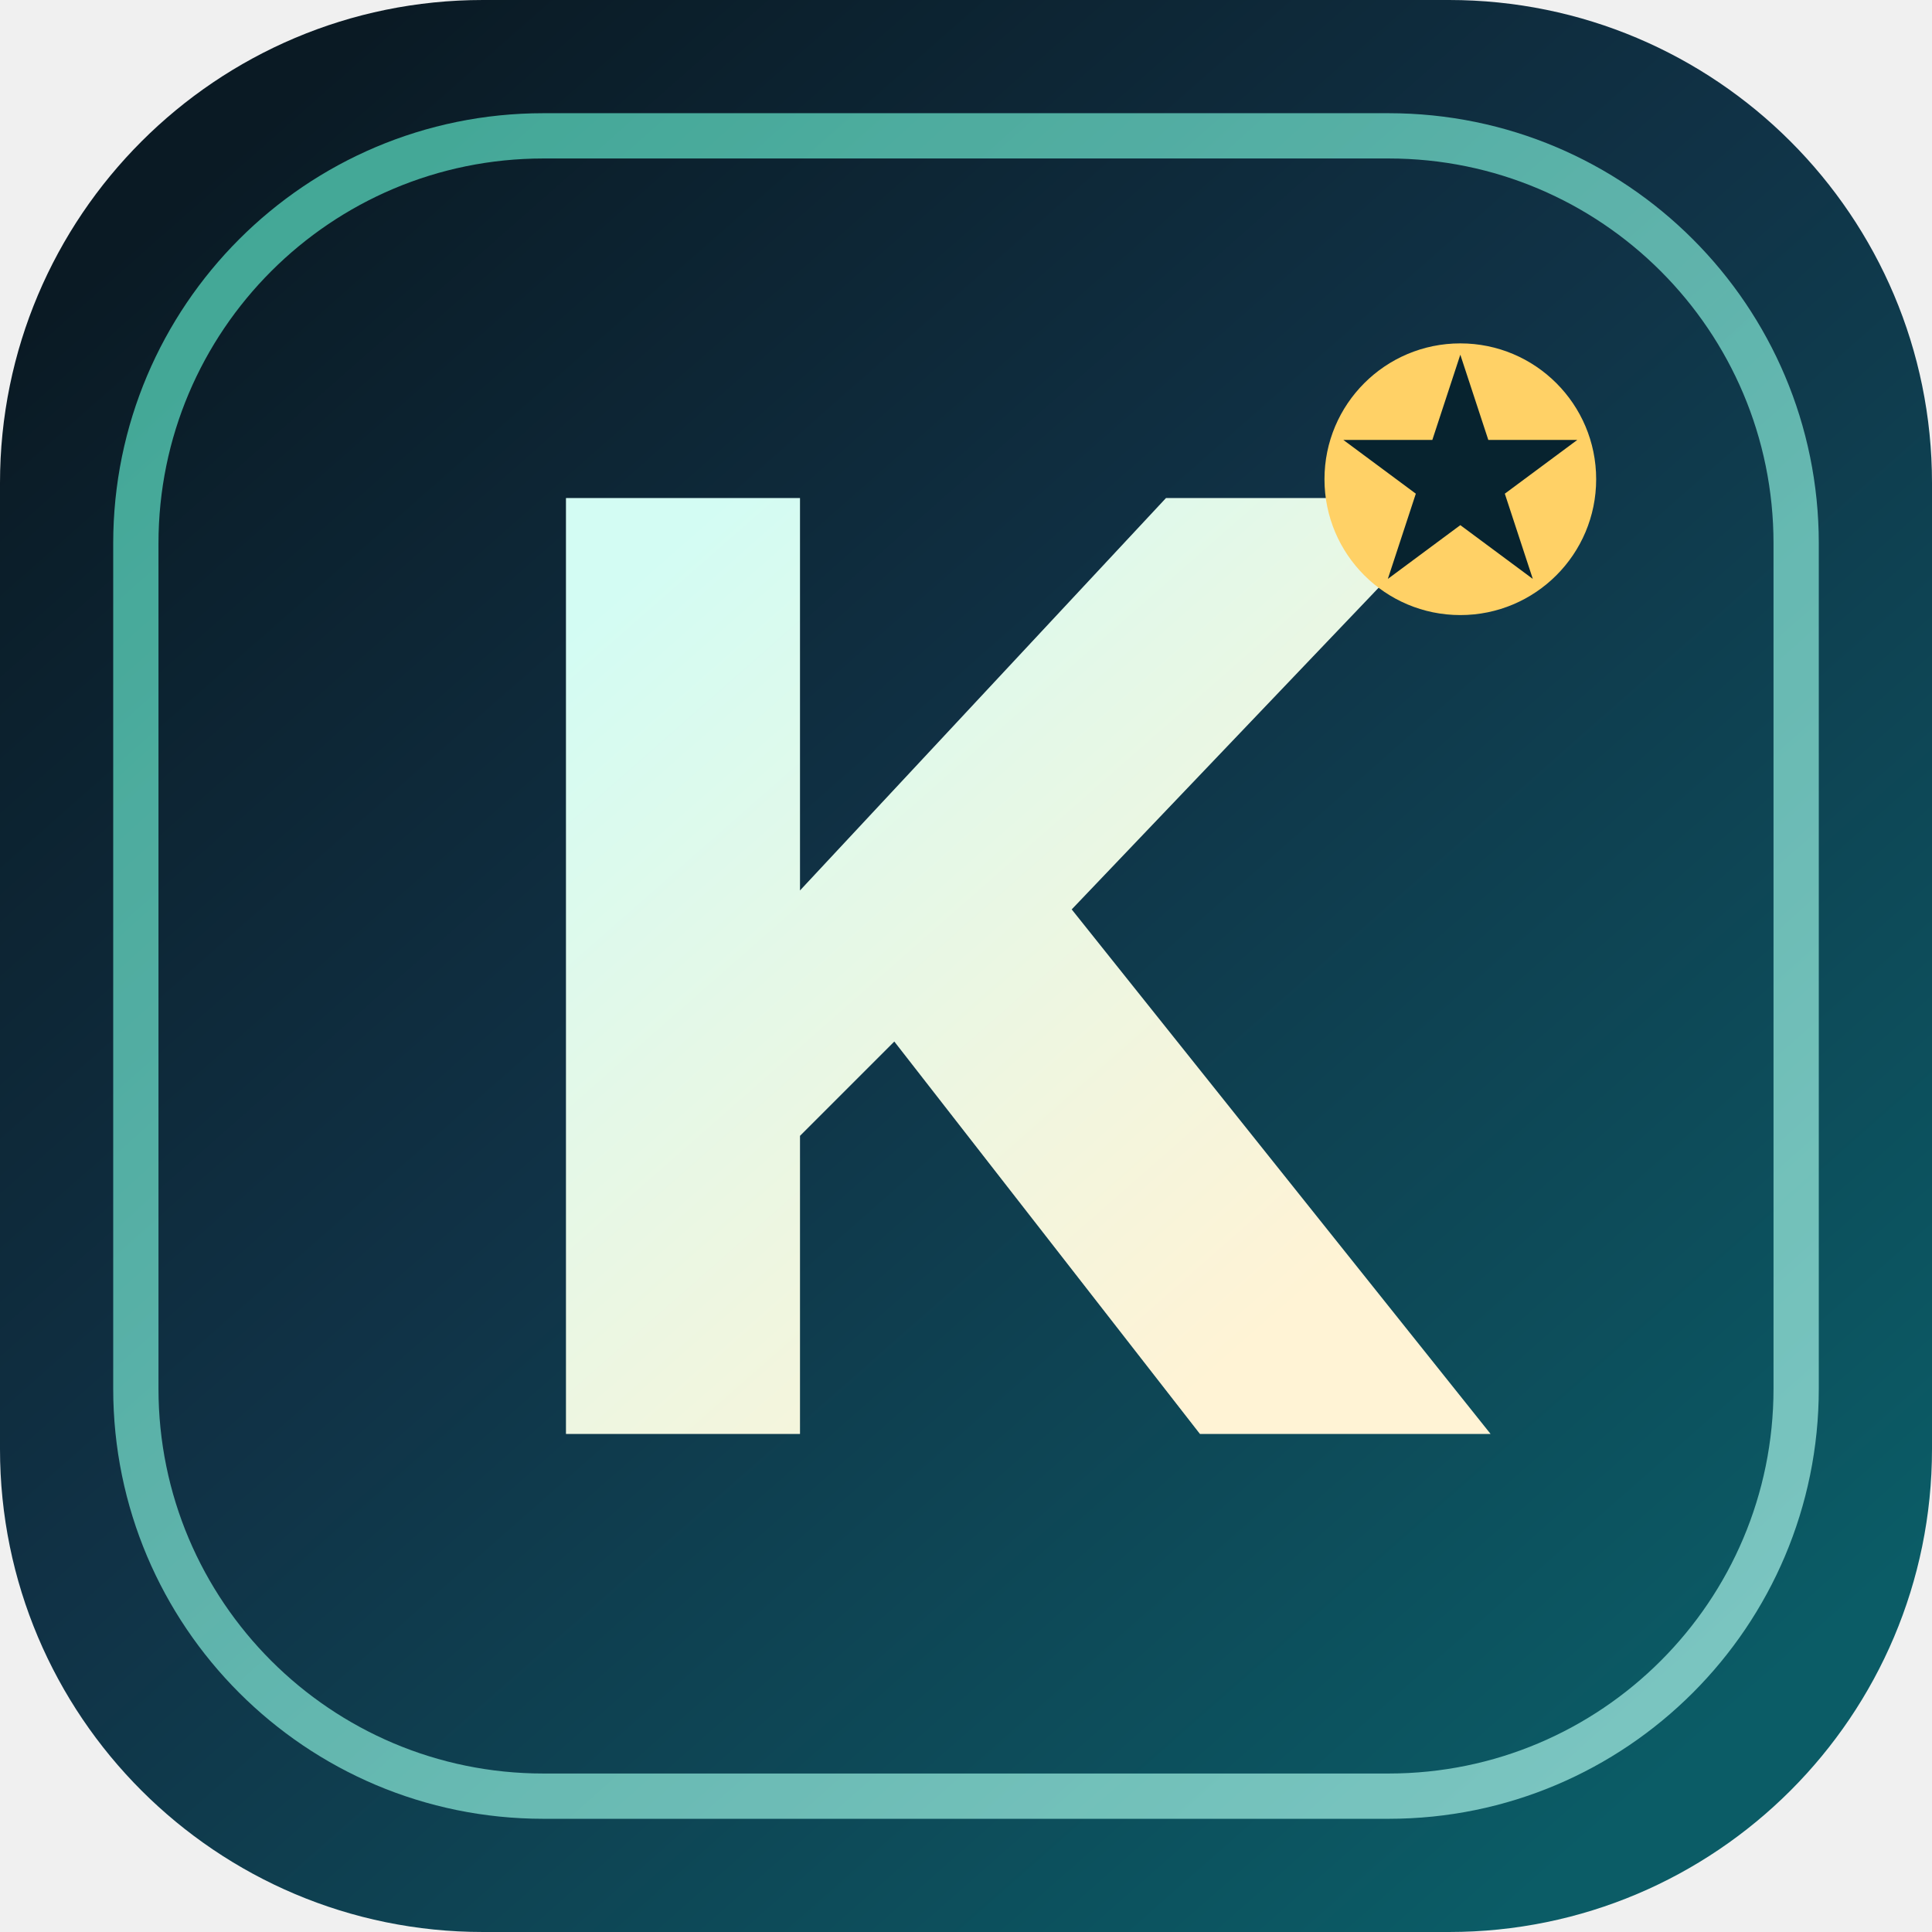
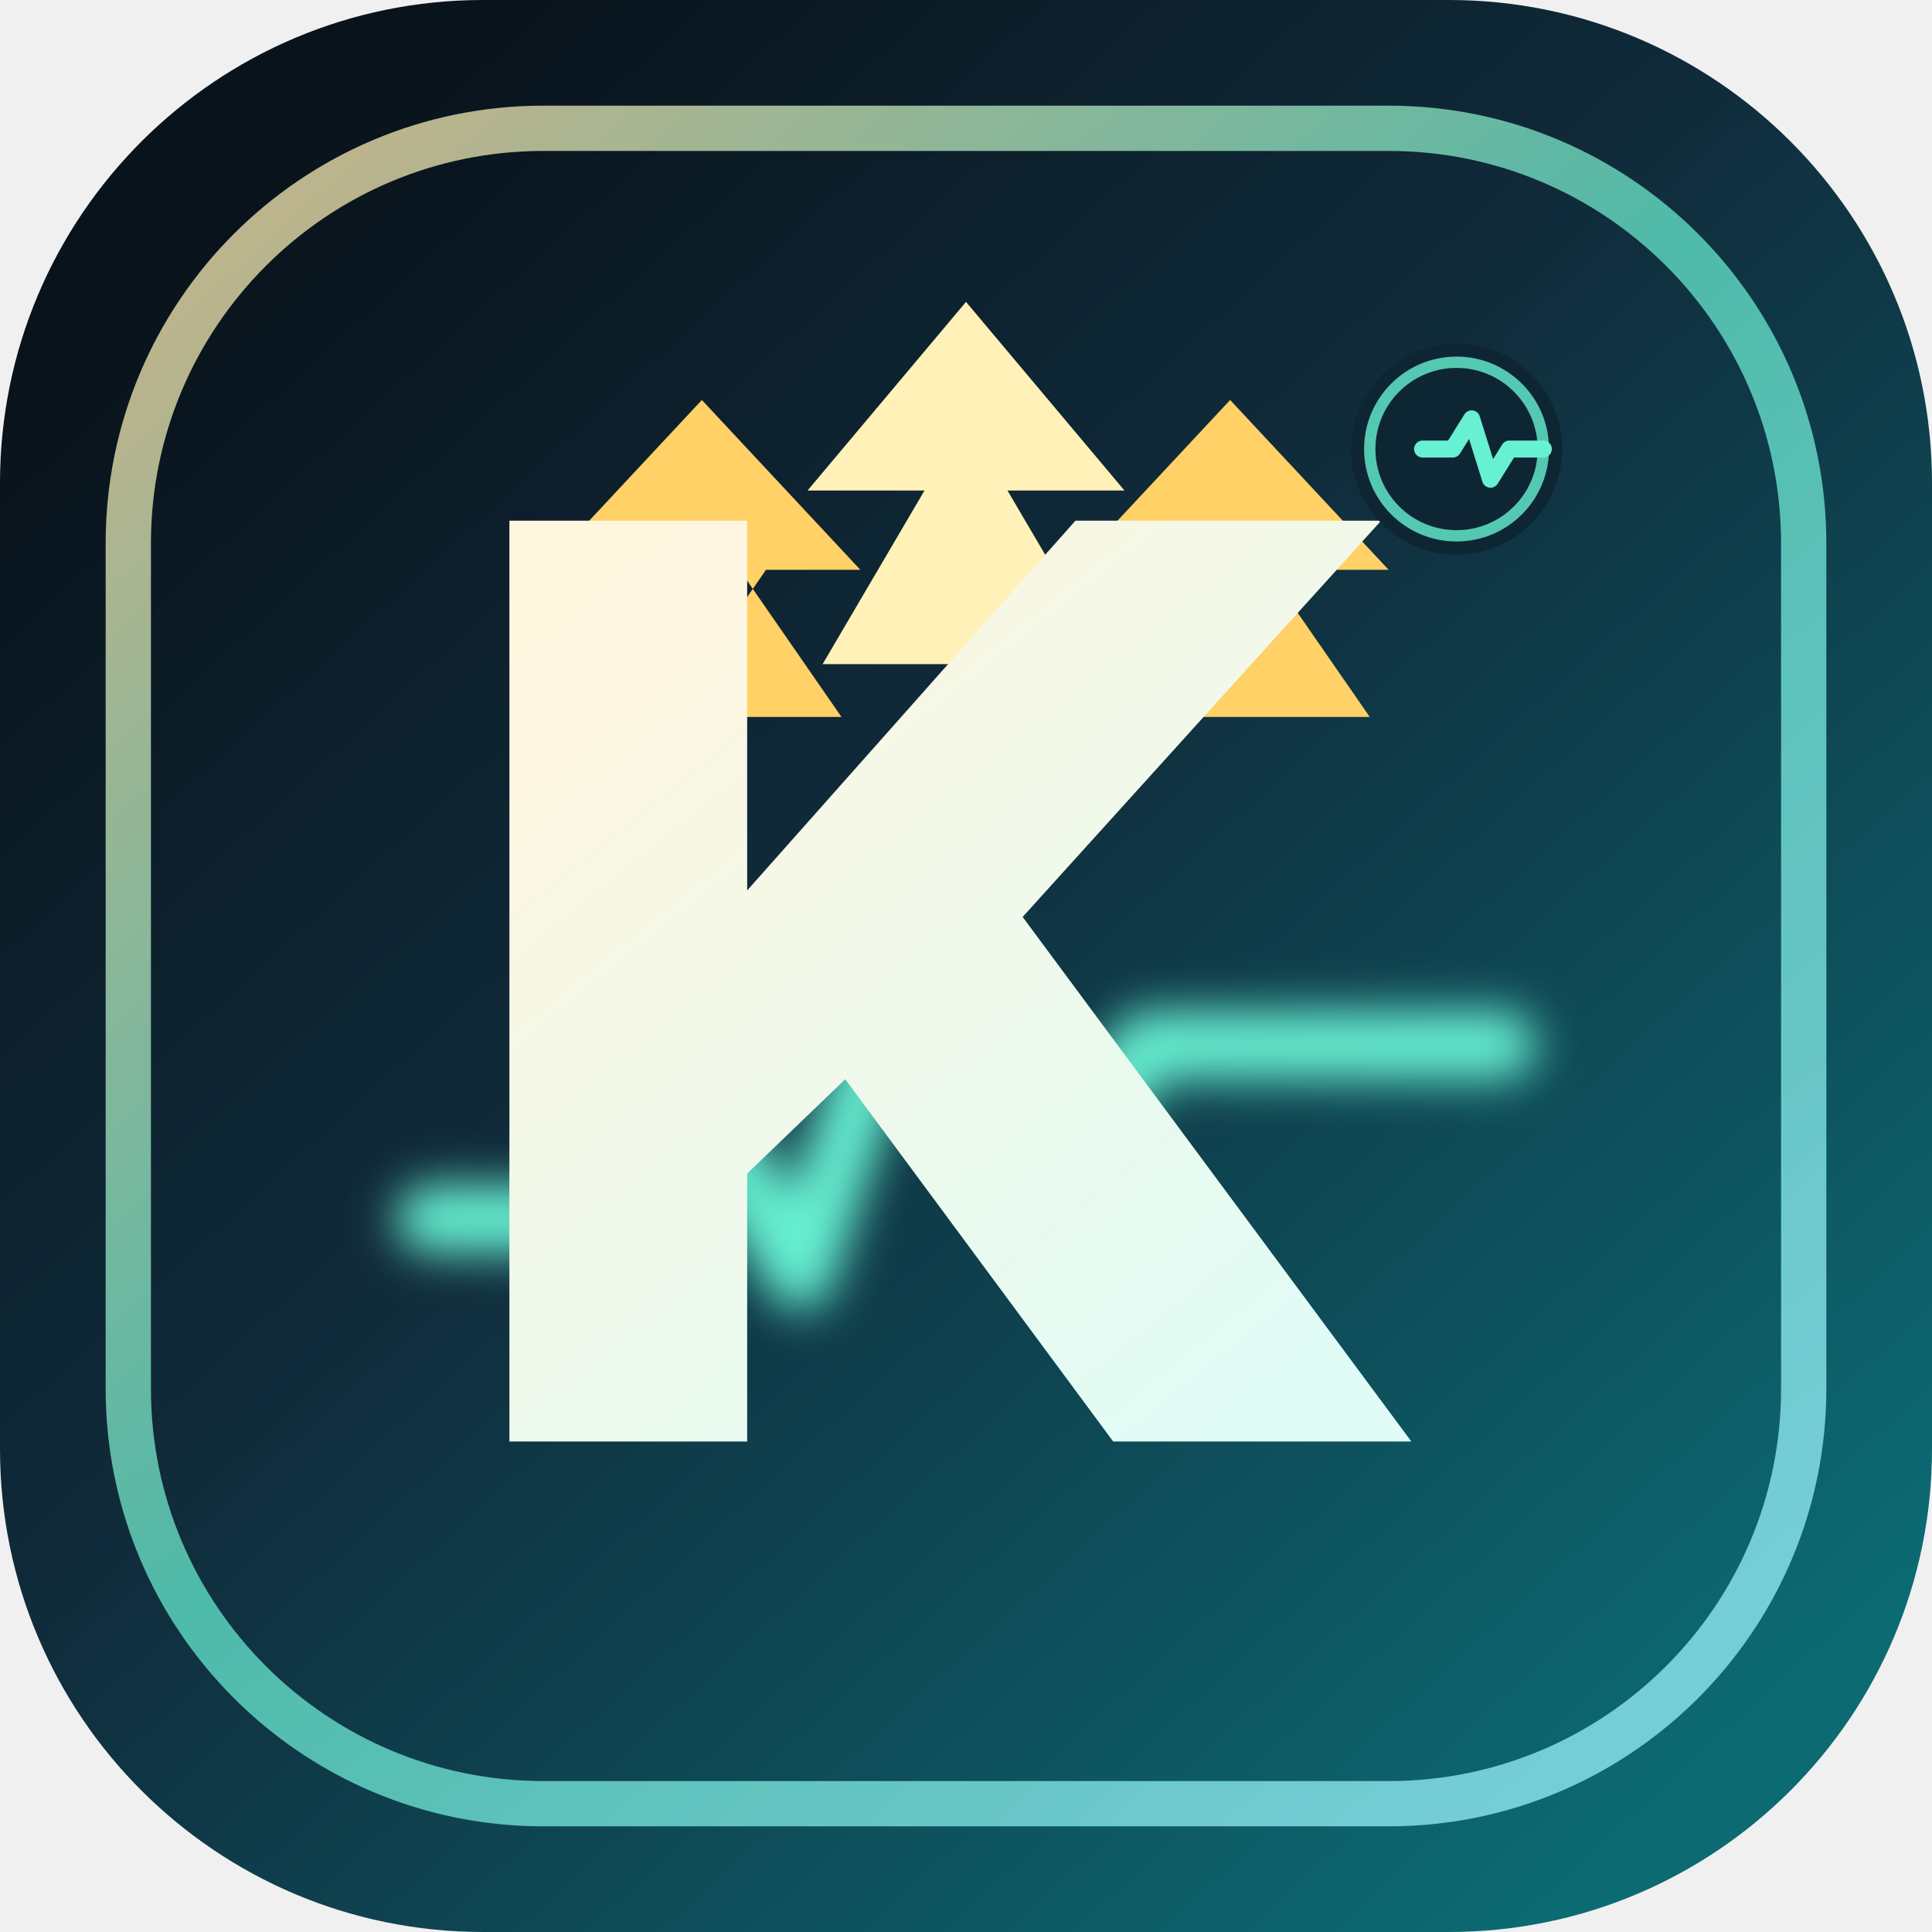
<svg xmlns="http://www.w3.org/2000/svg" width="512" height="512" viewBox="0 0 512 512" fill="none">
  <rect width="512" height="512" rx="128" fill="url(#bg)" />
-   <rect x="36" y="36" width="440" height="440" rx="108" stroke="url(#ring)" stroke-width="12" opacity="0.65" />
-   <path d="M150 132H212V236L309 132H388L284 241L395 380H318L237 276L212 301V380H150V132Z" fill="white" />
-   <path d="M150 132H212V236L309 132H388L284 241L395 380H318L237 276L212 301V380H150V132Z" fill="url(#shine)" fill-opacity="0.28" />
-   <circle cx="387" cy="127" r="36" fill="#FFD166" />
-   <path d="M387 94L394.416 116.584H418L398.792 130.832L406.208 153.416L387 139.168L367.792 153.416L375.208 130.832L356 116.584H379.584L387 94Z" fill="#07232F" />
+   <rect x="34" y="34" width="444" height="444" rx="110" stroke="url(#frame)" stroke-width="12" opacity="0.72" />
+   <g filter="url(#glow)">
+     <path d="M114 323H158L184 291L212 338L246 236L280 309L304 277H398" stroke="#67F0D2" stroke-width="18" stroke-linecap="round" stroke-linejoin="round" />
+   </g>
+   <path d="M144 151L186 106L228 151H196L223 190H176L203 151H144Z" fill="#FFD166" />
+   <path d="M284 151L326 106L368 151H336L363 190H316L343 151H284Z" fill="#FFD166" />
+   <path d="M214 130L256 80L298 130H267L294 176H218L245 130H214Z" fill="#FFF1B8" />
+   <path d="M135 138H198V236L285 138H366L271 243L374 382H295L224 286L198 311V382H135V138Z" fill="white" />
+   <path d="M135 138H198V236L285 138H366L271 243L374 382H295L224 286L198 311V382H135V138Z" fill="url(#shine)" fill-opacity="0.2" />
+   <circle cx="386" cy="119" r="28" fill="#0E2633" />
+   <circle cx="386" cy="119" r="23" stroke="#67F0D2" stroke-width="3" opacity="0.8" />
+   <path d="M377 119H385L390 111L395 127L400 119H409" stroke="#67F0D2" stroke-width="4.5" stroke-linecap="round" stroke-linejoin="round" />
  <defs>
-     <linearGradient id="bg" x1="58" y1="42" x2="439" y2="474" gradientUnits="userSpaceOnUse">
-       <stop stop-color="#0A1A24" />
-       <stop offset="0.45" stop-color="#103246" />
-       <stop offset="1" stop-color="#0B5C66" />
+     <linearGradient id="bg" x1="66" y1="52" x2="448" y2="471" gradientUnits="userSpaceOnUse">
+       <stop stop-color="#09131B" />
+       <stop offset="0.42" stop-color="#102B3B" />
+       <stop offset="1" stop-color="#0C6A73" />
    </linearGradient>
-     <linearGradient id="ring" x1="82" y1="62" x2="447" y2="466" gradientUnits="userSpaceOnUse">
-       <stop stop-color="#62F2D3" />
-       <stop offset="1" stop-color="#B8FFF2" />
+     <linearGradient id="frame" x1="74" y1="60" x2="430" y2="450" gradientUnits="userSpaceOnUse">
+       <stop stop-color="#FFF1B8" />
+       <stop offset="0.48" stop-color="#67F0D2" />
+       <stop offset="1" stop-color="#9EF5FF" />
    </linearGradient>
-     <linearGradient id="shine" x1="174" y1="150" x2="347" y2="347" gradientUnits="userSpaceOnUse">
-       <stop stop-color="#62F2D3" />
-       <stop offset="1" stop-color="#FFD166" />
+     <linearGradient id="shine" x1="164" y1="155" x2="337" y2="370" gradientUnits="userSpaceOnUse">
+       <stop stop-color="#FFD166" />
+       <stop offset="1" stop-color="#67F0D2" />
    </linearGradient>
+     <filter id="glow" x="90" y="212" width="332" height="150" filterUnits="userSpaceOnUse" color-interpolation-filters="sRGB">
+       <feFlood flood-opacity="0" result="BackgroundImageFix" />
+       <feBlend mode="normal" in="SourceGraphic" in2="BackgroundImageFix" result="shape" />
+       <feGaussianBlur stdDeviation="6" result="effect1_foregroundBlur_1_1" />
+     </filter>
  </defs>
</svg>
